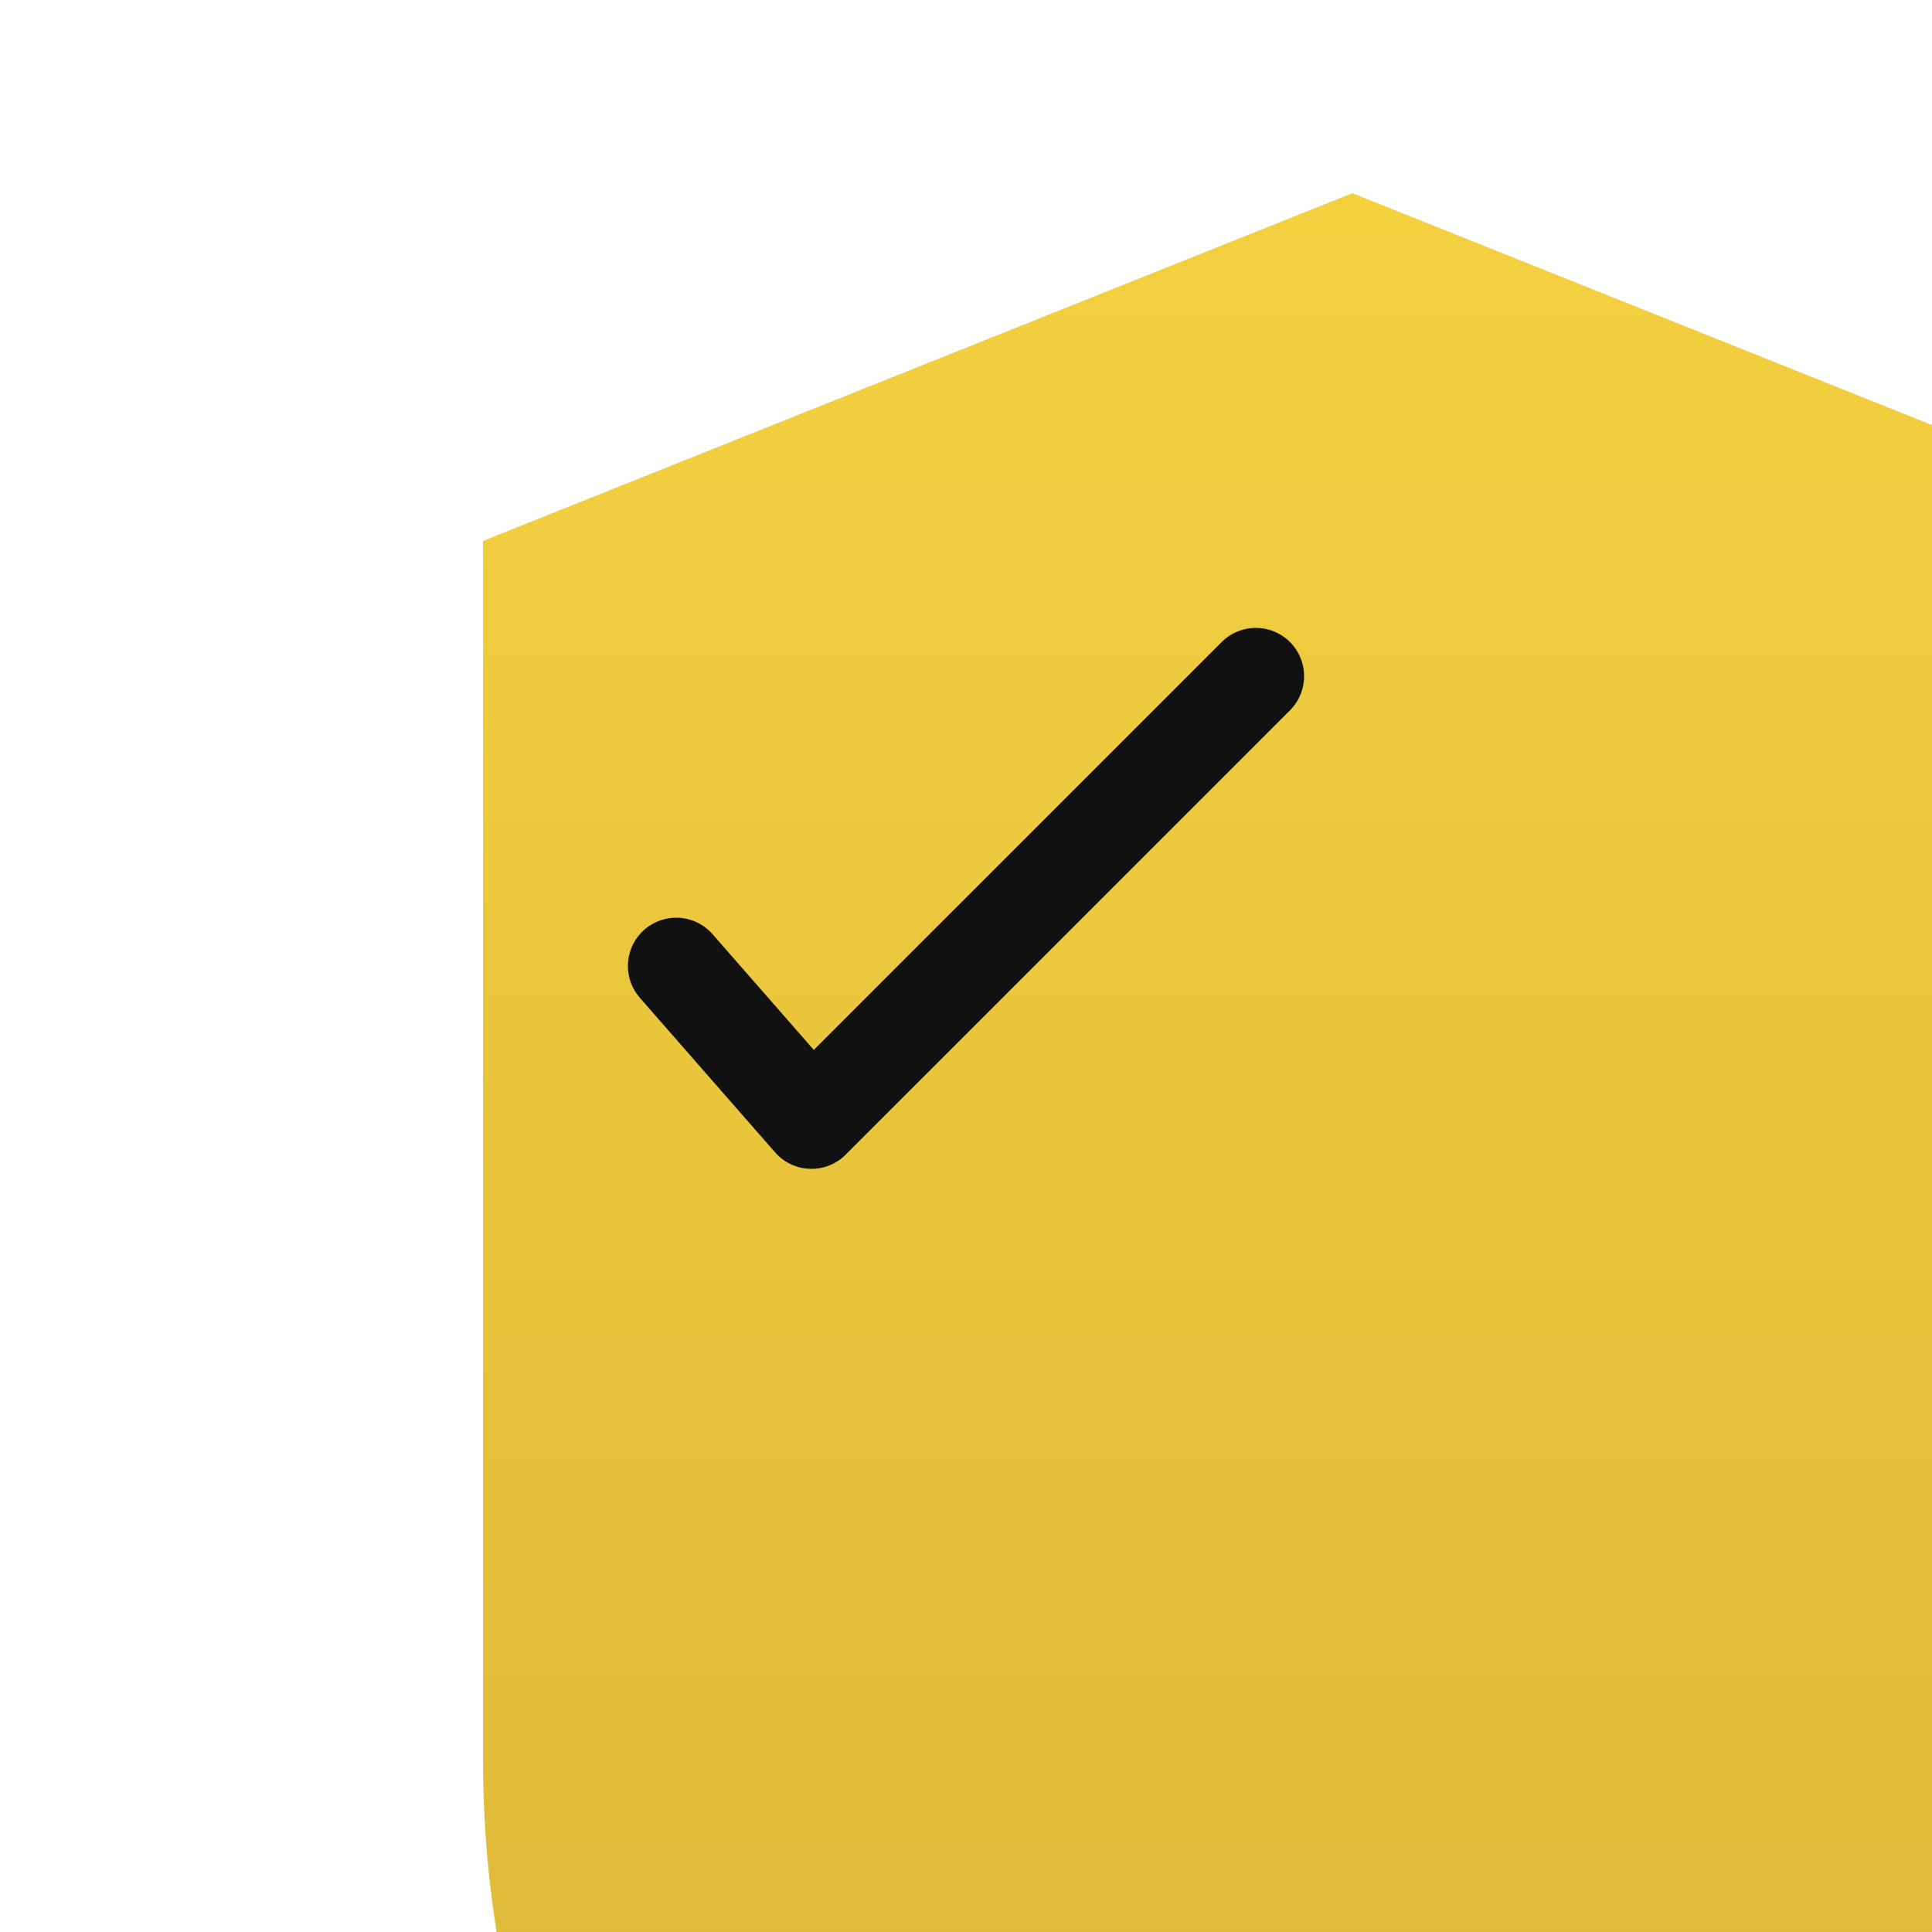
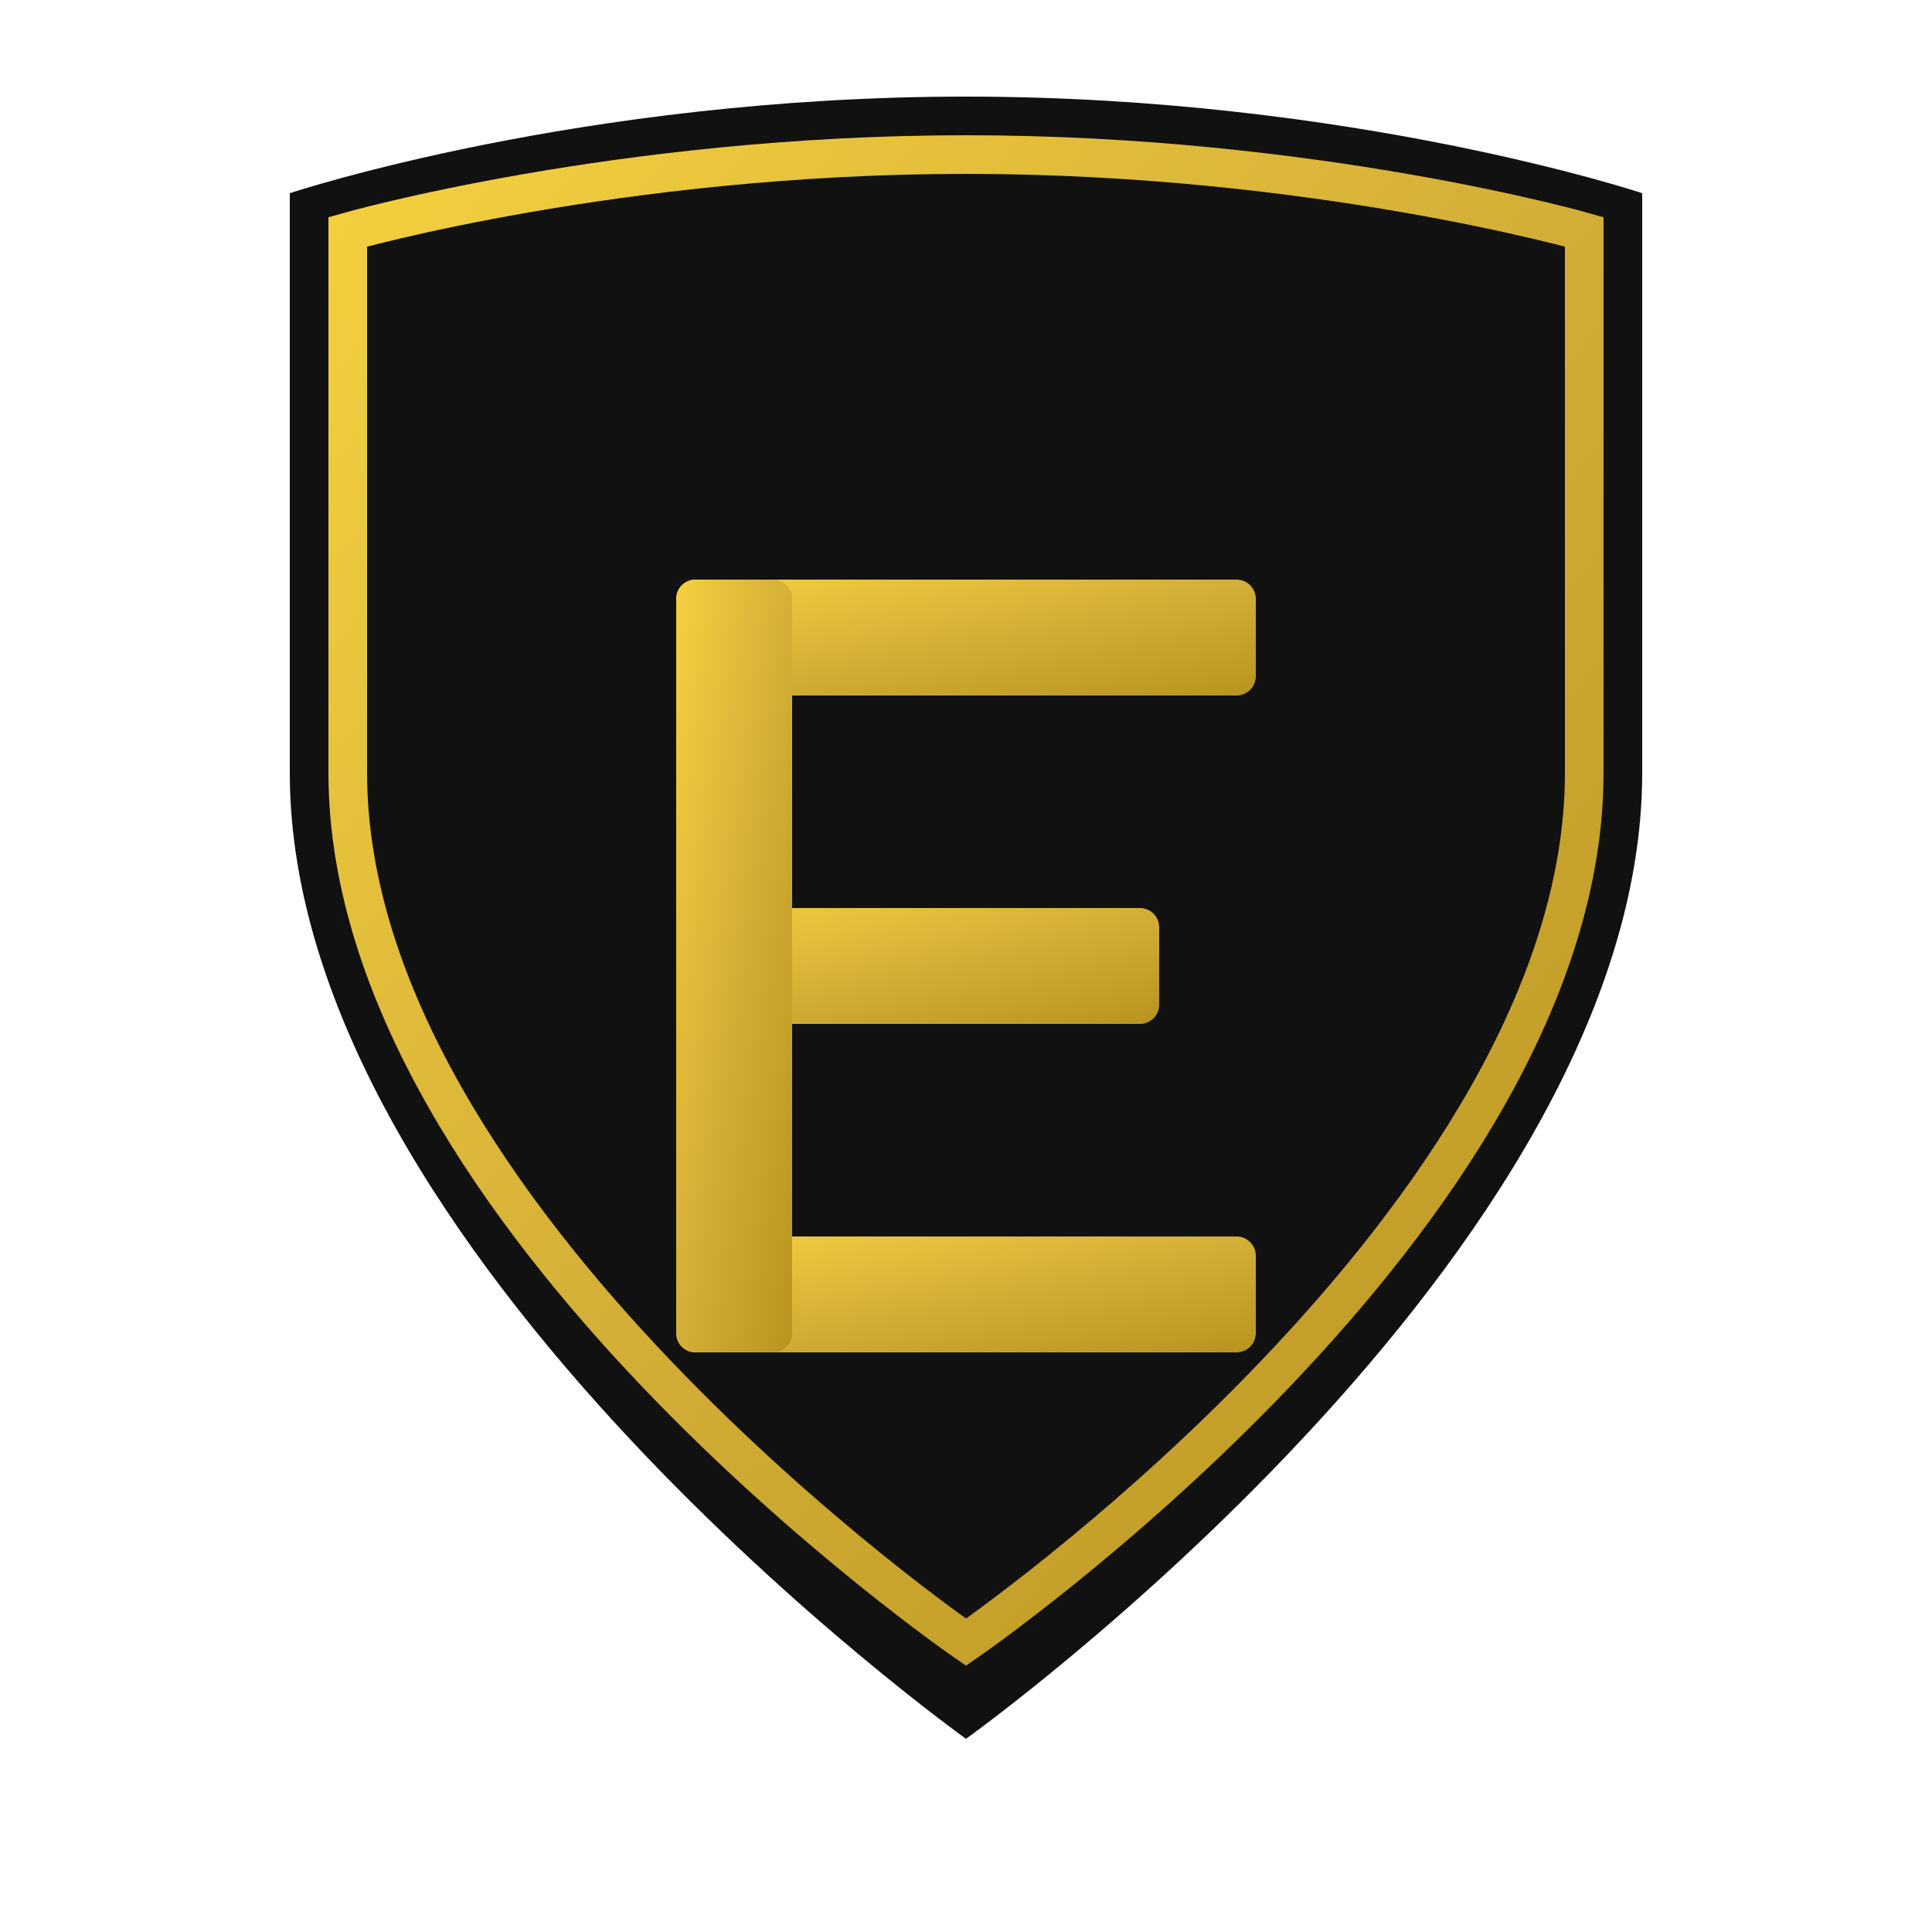
<svg xmlns="http://www.w3.org/2000/svg" viewBox="0 0 100 100">
  <defs>
-     <linearGradient id="goldGradient" x1="0%" y1="0%" x2="0%" y2="100%">
+     <linearGradient id="goldGradient" x1="0%" y1="0%" x2="100%" y2="100%">
      <stop offset="0%" style="stop-color:#F4D03F;stop-opacity:1" />
-       <stop offset="100%" style="stop-color:#D4AF37;stop-opacity:1" />
+       <stop offset="50%" style="stop-color:#D4AF37;stop-opacity:1" />
+       <stop offset="100%" style="stop-color:#B8941F;stop-opacity:1" />
    </linearGradient>
  </defs>
-   <path d="M50 10 L50 45 C50 60 40 70 25 80 C10 70 0 60 0 45 L0 10 L25 0 Z" transform="translate(25, 10) scale(1.8)" fill="url(#goldGradient)" />
-   <path d="M35 50 L42 58 L65 35" fill="none" stroke="#111" stroke-width="5" stroke-linecap="round" stroke-linejoin="round" />
+   <path d="M50 5 C30 5 15 10 15 10 L15 40 C15 65 50 90 50 90 C50 90 85 65 85 40 L85 10 C85 10 70 5 50 5 Z" fill="#111111" />
+   <path d="M50 8 C32 8 18 12 18 12 L18 40 C18 63 50 85 50 85 C50 85 82 63 82 40 L82 12 C82 12 68 8 50 8 Z" fill="none" stroke="url(#goldGradient)" stroke-width="2" />
+   <g fill="url(#goldGradient)">
+     <rect x="35" y="30" width="30" height="6" rx="1" />
+     <rect x="35" y="47" width="25" height="6" rx="1" />
+     <rect x="35" y="64" width="30" height="6" rx="1" />
+     <rect x="35" y="30" width="6" height="40" rx="1" />
+   </g>
</svg>
